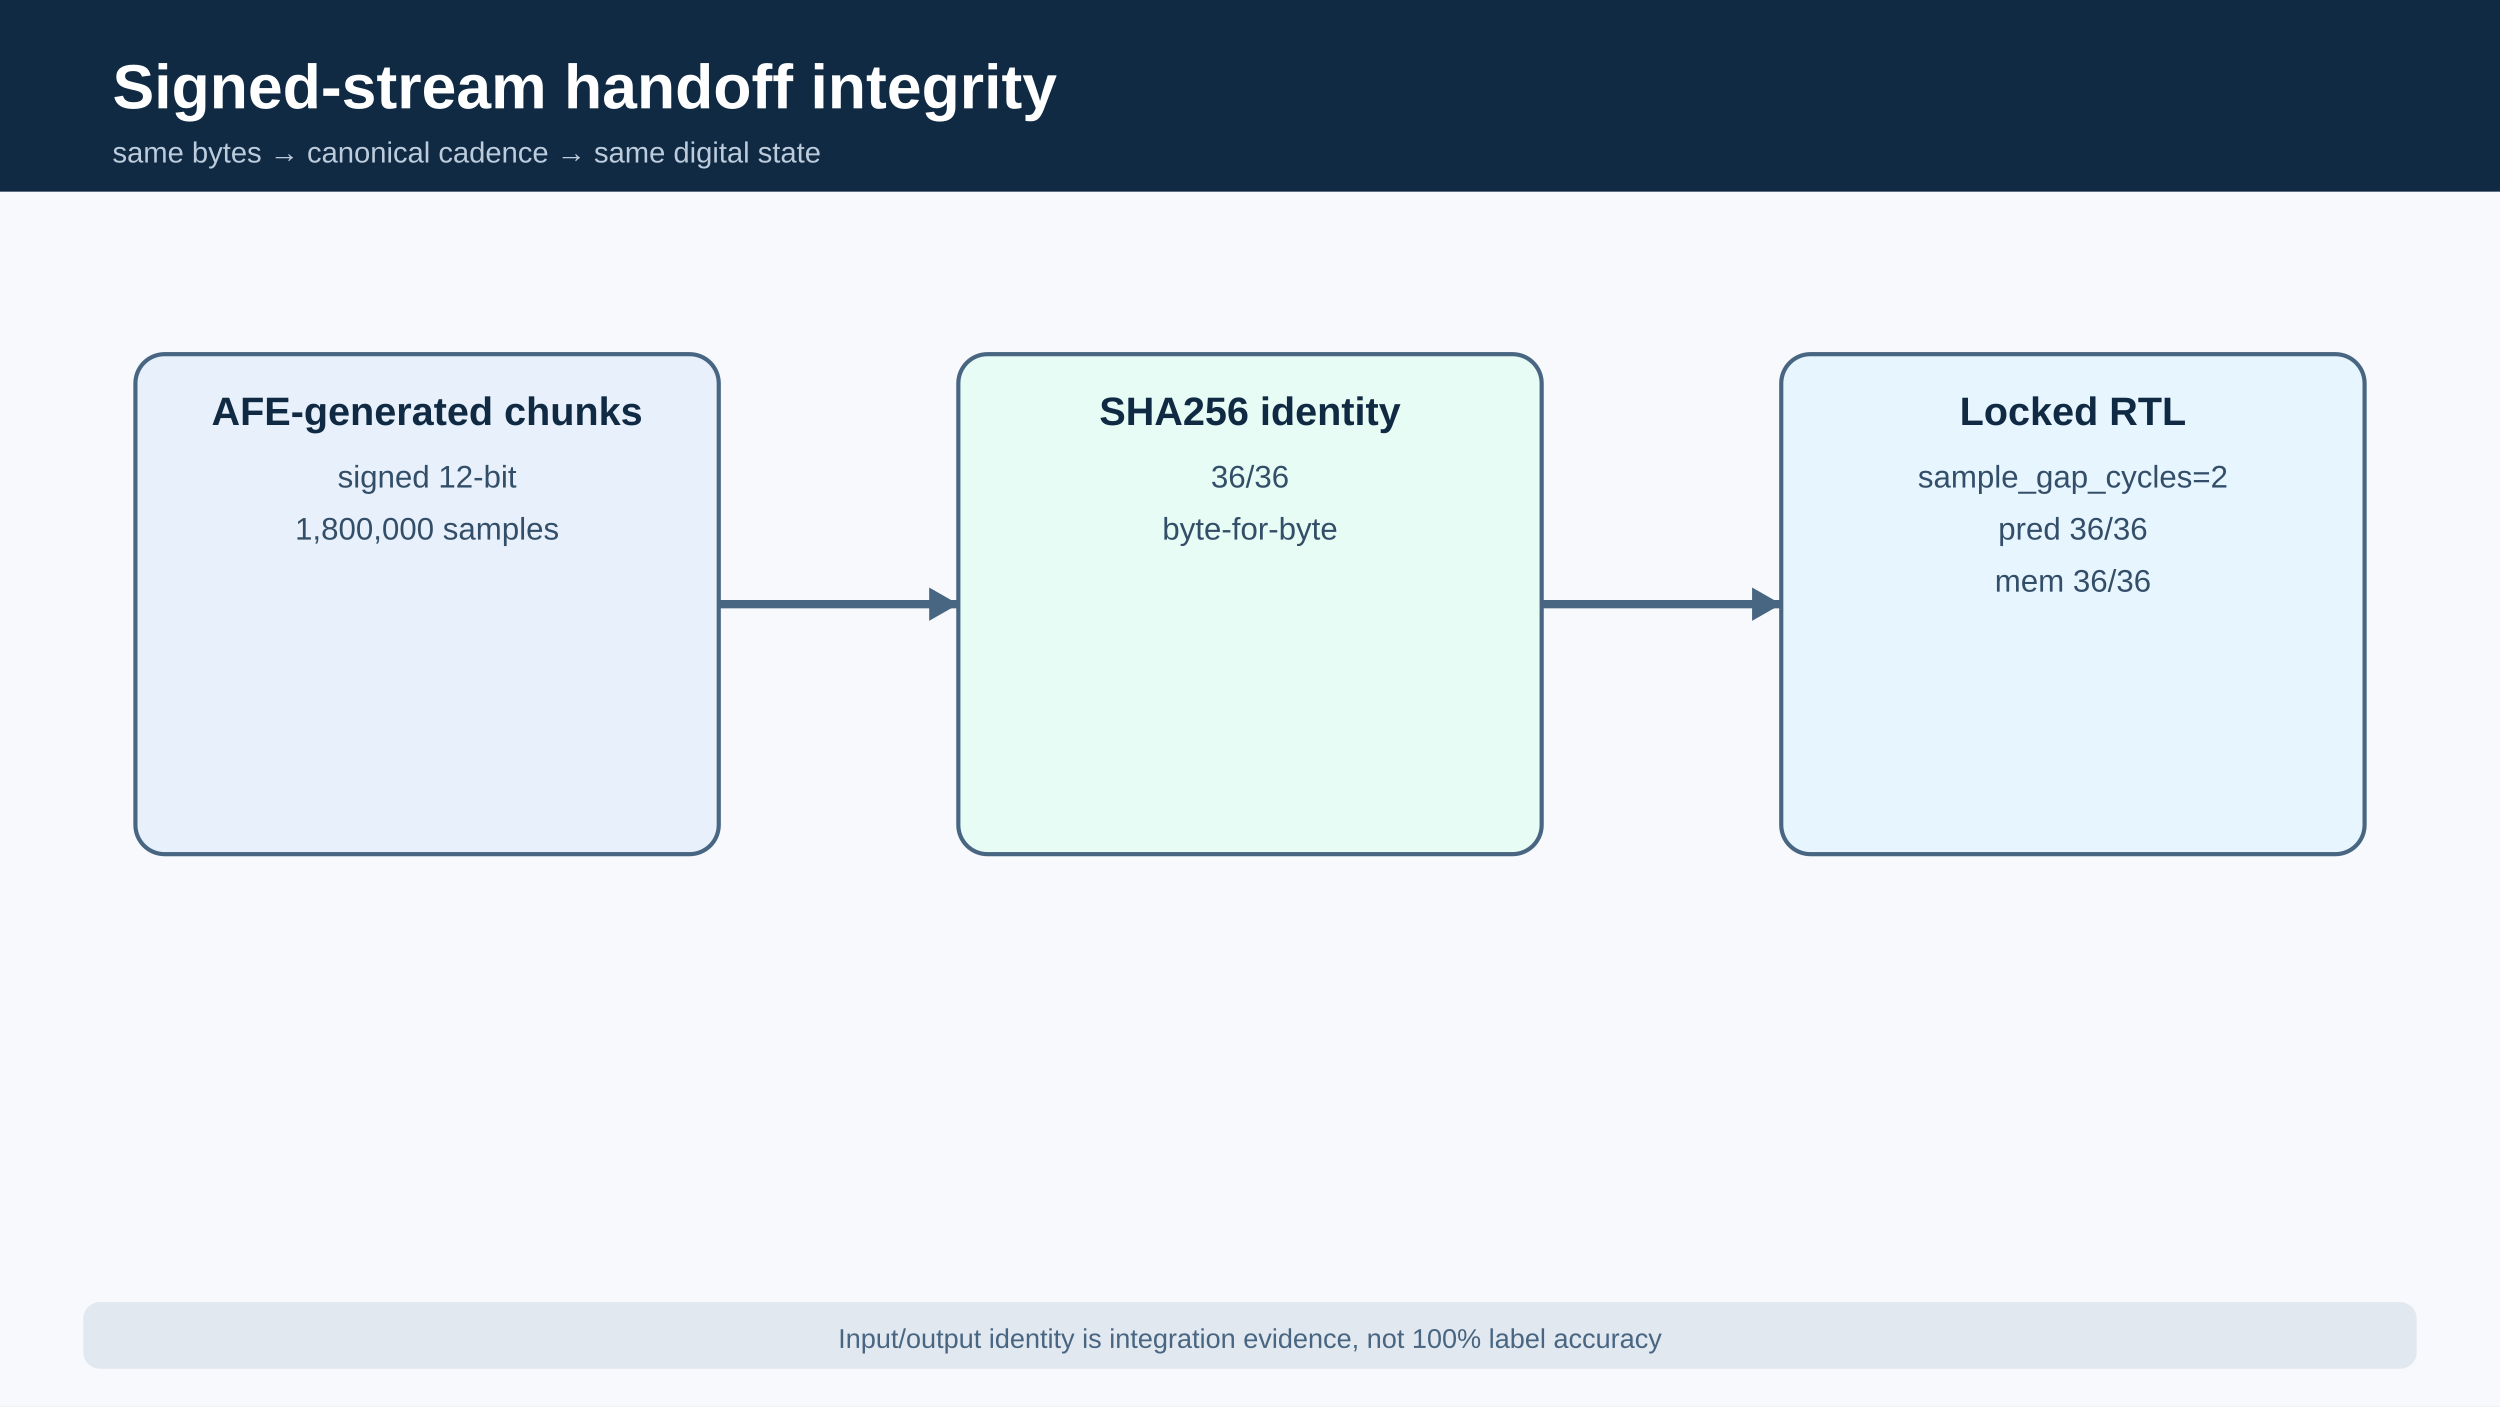
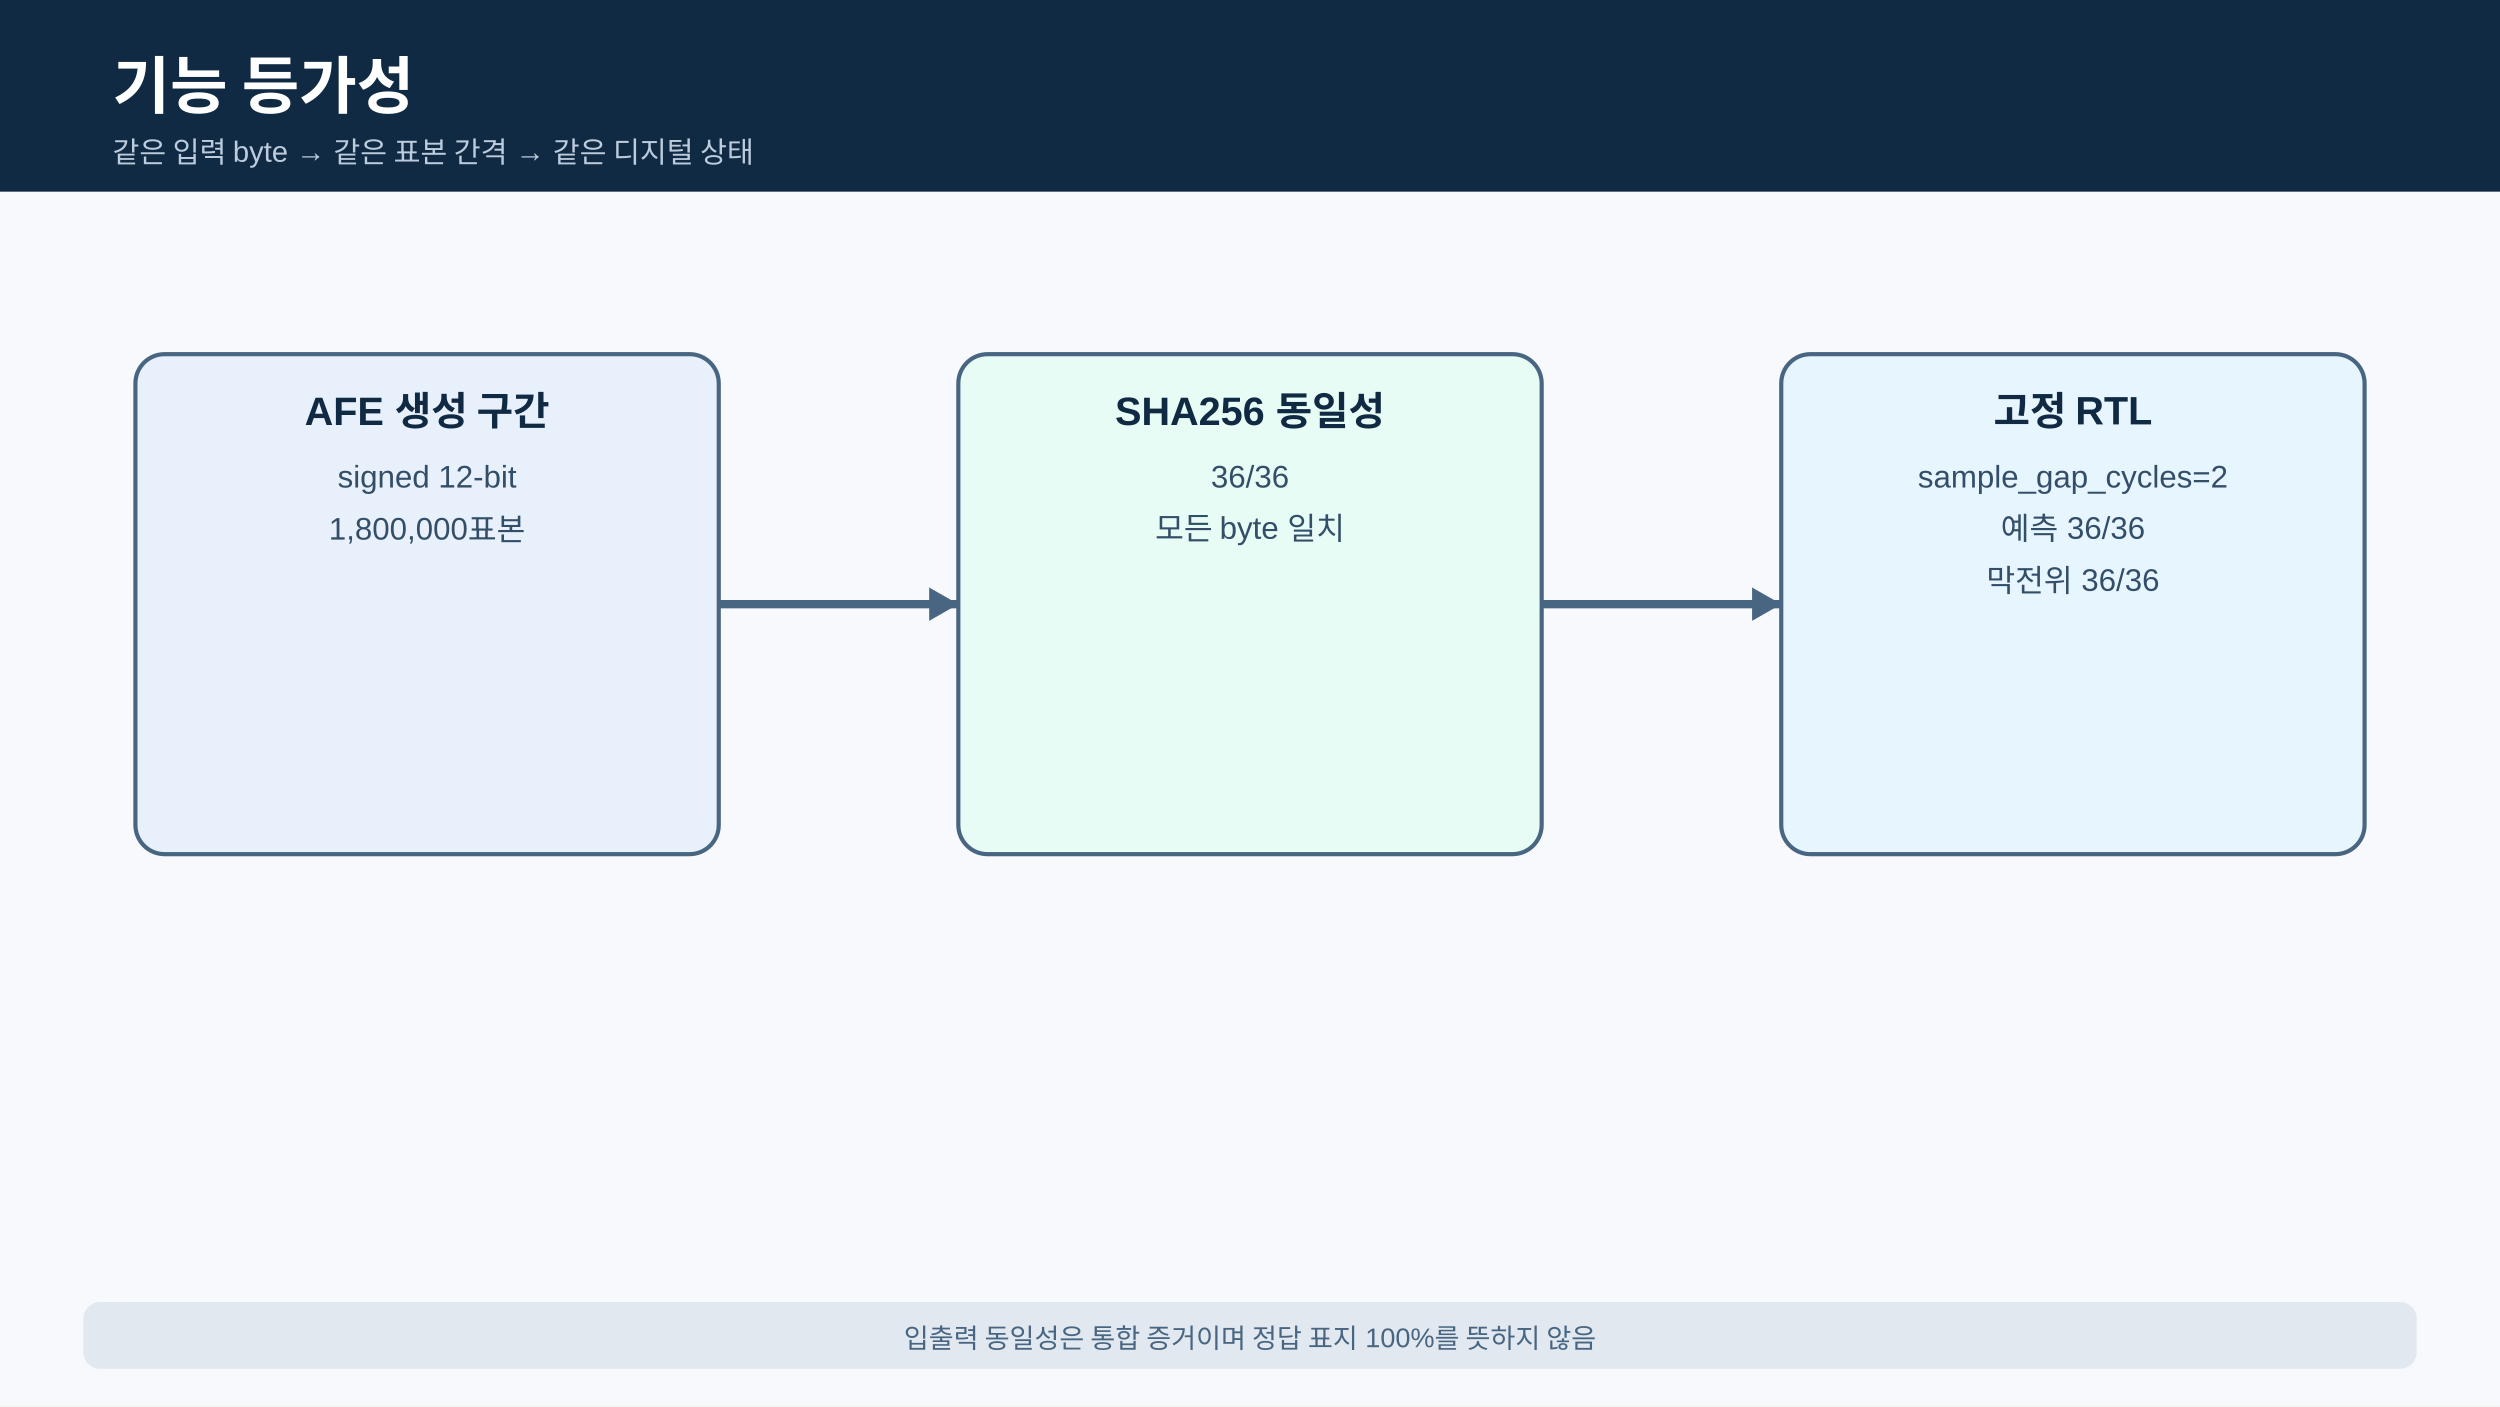
<svg xmlns="http://www.w3.org/2000/svg" width="1200" height="675" viewBox="0 0 1200 675">
  <rect width="1200" height="675" fill="#f7f9fc" />
  <rect x="0" y="0" width="1200" height="92" fill="#102a43" />
-   <text x="54" y="52" font-family="Arial, Noto Sans KR, sans-serif" font-size="30" font-weight="700" fill="white">Signed-stream handoff integrity</text>
-   <text x="54" y="78" font-family="Arial, Noto Sans KR, sans-serif" font-size="14" fill="#bcccdc">same bytes → canonical cadence → same digital state</text>
+   <text x="54" y="52" font-family="Arial, Noto Sans KR, sans-serif" font-size="30" font-weight="700" fill="white">기능 등가성</text>
+   <text x="54" y="78" font-family="Arial, Noto Sans KR, sans-serif" font-size="14" fill="#bcccdc">같은 입력 byte → 같은 표본 간격 → 같은 디지털 상태</text>
  <rect x="65" y="170" width="280" height="240" rx="14" fill="#e8f1fb" stroke="#486581" stroke-width="2" />
-   <text x="205.0" y="204" text-anchor="middle" font-family="Arial, Noto Sans KR, sans-serif" font-size="19" font-weight="700" fill="#102a43">AFE-generated chunks</text>
+   <text x="205.0" y="204" text-anchor="middle" font-family="Arial, Noto Sans KR, sans-serif" font-size="19" font-weight="700" fill="#102a43">AFE 생성 구간</text>
  <text x="205.0" y="234" text-anchor="middle" font-family="Arial, Noto Sans KR, sans-serif" font-size="15" font-weight="400" fill="#334e68">signed 12-bit</text>
-   <text x="205.0" y="259" text-anchor="middle" font-family="Arial, Noto Sans KR, sans-serif" font-size="15" font-weight="400" fill="#334e68">1,800,000 samples</text>
+   <text x="205.0" y="259" text-anchor="middle" font-family="Arial, Noto Sans KR, sans-serif" font-size="15" font-weight="400" fill="#334e68">1,800,000표본</text>
  <rect x="460" y="170" width="280" height="240" rx="14" fill="#e6fcf5" stroke="#486581" stroke-width="2" />
-   <text x="600.0" y="204" text-anchor="middle" font-family="Arial, Noto Sans KR, sans-serif" font-size="19" font-weight="700" fill="#102a43">SHA256 identity</text>
+   <text x="600.0" y="204" text-anchor="middle" font-family="Arial, Noto Sans KR, sans-serif" font-size="19" font-weight="700" fill="#102a43">SHA256 동일성</text>
  <text x="600.0" y="234" text-anchor="middle" font-family="Arial, Noto Sans KR, sans-serif" font-size="15" font-weight="400" fill="#334e68">36/36</text>
-   <text x="600.0" y="259" text-anchor="middle" font-family="Arial, Noto Sans KR, sans-serif" font-size="15" font-weight="400" fill="#334e68">byte-for-byte</text>
+   <text x="600.0" y="259" text-anchor="middle" font-family="Arial, Noto Sans KR, sans-serif" font-size="15" font-weight="400" fill="#334e68">모든 byte 일치</text>
  <rect x="855" y="170" width="280" height="240" rx="14" fill="#e7f5ff" stroke="#486581" stroke-width="2" />
-   <text x="995.0" y="204" text-anchor="middle" font-family="Arial, Noto Sans KR, sans-serif" font-size="19" font-weight="700" fill="#102a43">Locked RTL</text>
+   <text x="995.0" y="204" text-anchor="middle" font-family="Arial, Noto Sans KR, sans-serif" font-size="19" font-weight="700" fill="#102a43">고정 RTL</text>
  <text x="995.0" y="234" text-anchor="middle" font-family="Arial, Noto Sans KR, sans-serif" font-size="15" font-weight="400" fill="#334e68">sample_gap_cycles=2</text>
-   <text x="995.0" y="259" text-anchor="middle" font-family="Arial, Noto Sans KR, sans-serif" font-size="15" font-weight="400" fill="#334e68">pred 36/36</text>
-   <text x="995.0" y="284" text-anchor="middle" font-family="Arial, Noto Sans KR, sans-serif" font-size="15" font-weight="400" fill="#334e68">mem 36/36</text>
+   <text x="995.0" y="259" text-anchor="middle" font-family="Arial, Noto Sans KR, sans-serif" font-size="15" font-weight="400" fill="#334e68">예측 36/36</text>
+   <text x="995.0" y="284" text-anchor="middle" font-family="Arial, Noto Sans KR, sans-serif" font-size="15" font-weight="400" fill="#334e68">막전위 36/36</text>
  <line x1="345" y1="290" x2="460" y2="290" stroke="#486581" stroke-width="4" />
  <polygon points="460,290 446,282 446,298" fill="#486581" />
  <line x1="740" y1="290" x2="855" y2="290" stroke="#486581" stroke-width="4" />
  <polygon points="855,290 841,282 841,298" fill="#486581" />
  <rect x="40" y="625" width="1120" height="32" rx="8" fill="#e1e8f0" />
-   <text x="600" y="647" text-anchor="middle" font-family="Arial, Noto Sans KR, sans-serif" font-size="13" font-weight="400" fill="#486581">Input/output identity is integration evidence, not 100% label accuracy</text>
+   <text x="600" y="647" text-anchor="middle" font-family="Arial, Noto Sans KR, sans-serif" font-size="13" font-weight="400" fill="#486581">입출력 동일성은 통합 증거이며 정답 표지 100%를 뜻하지 않음</text>
</svg>
